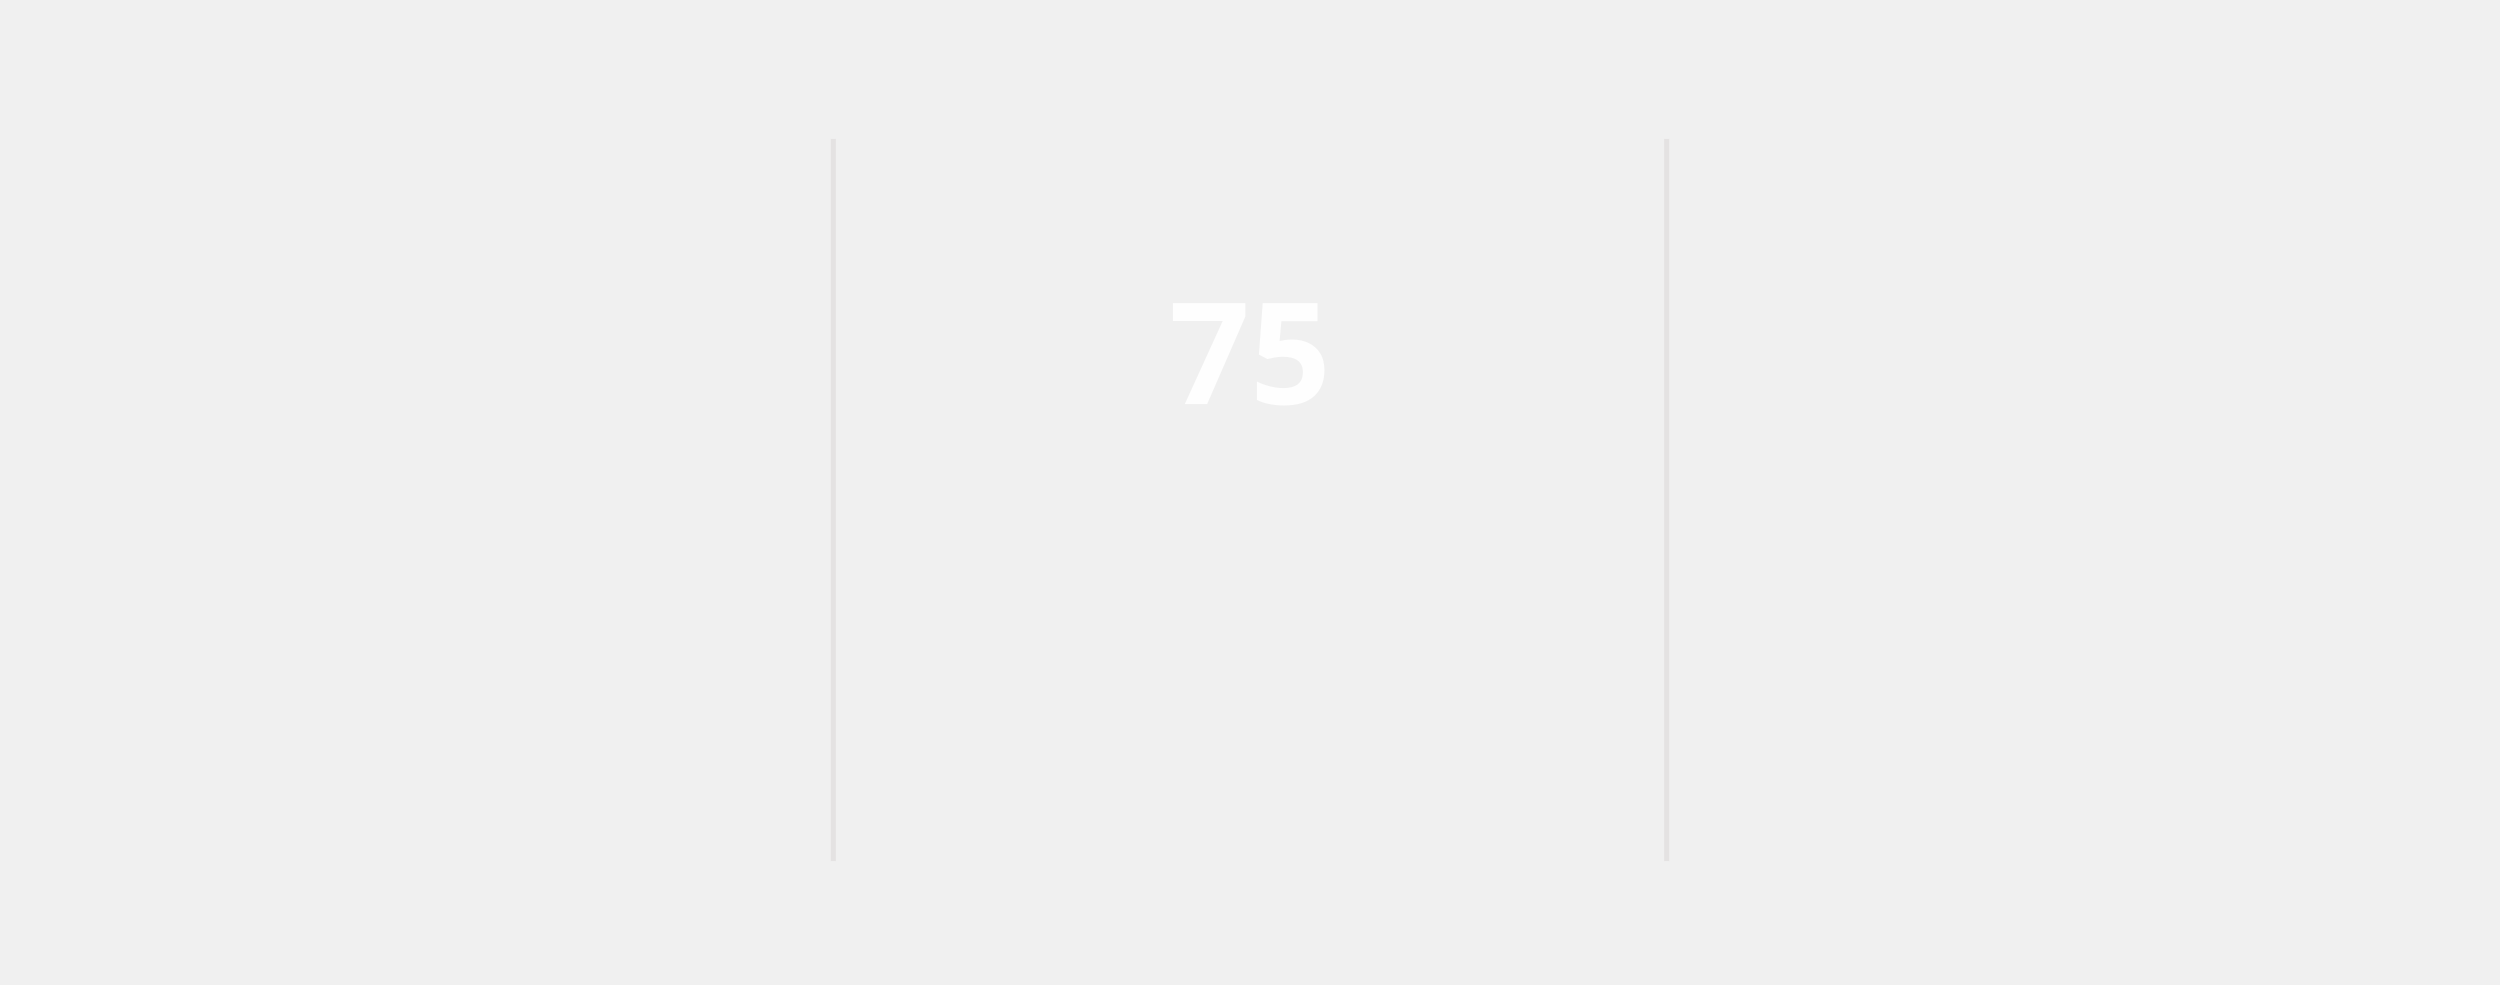
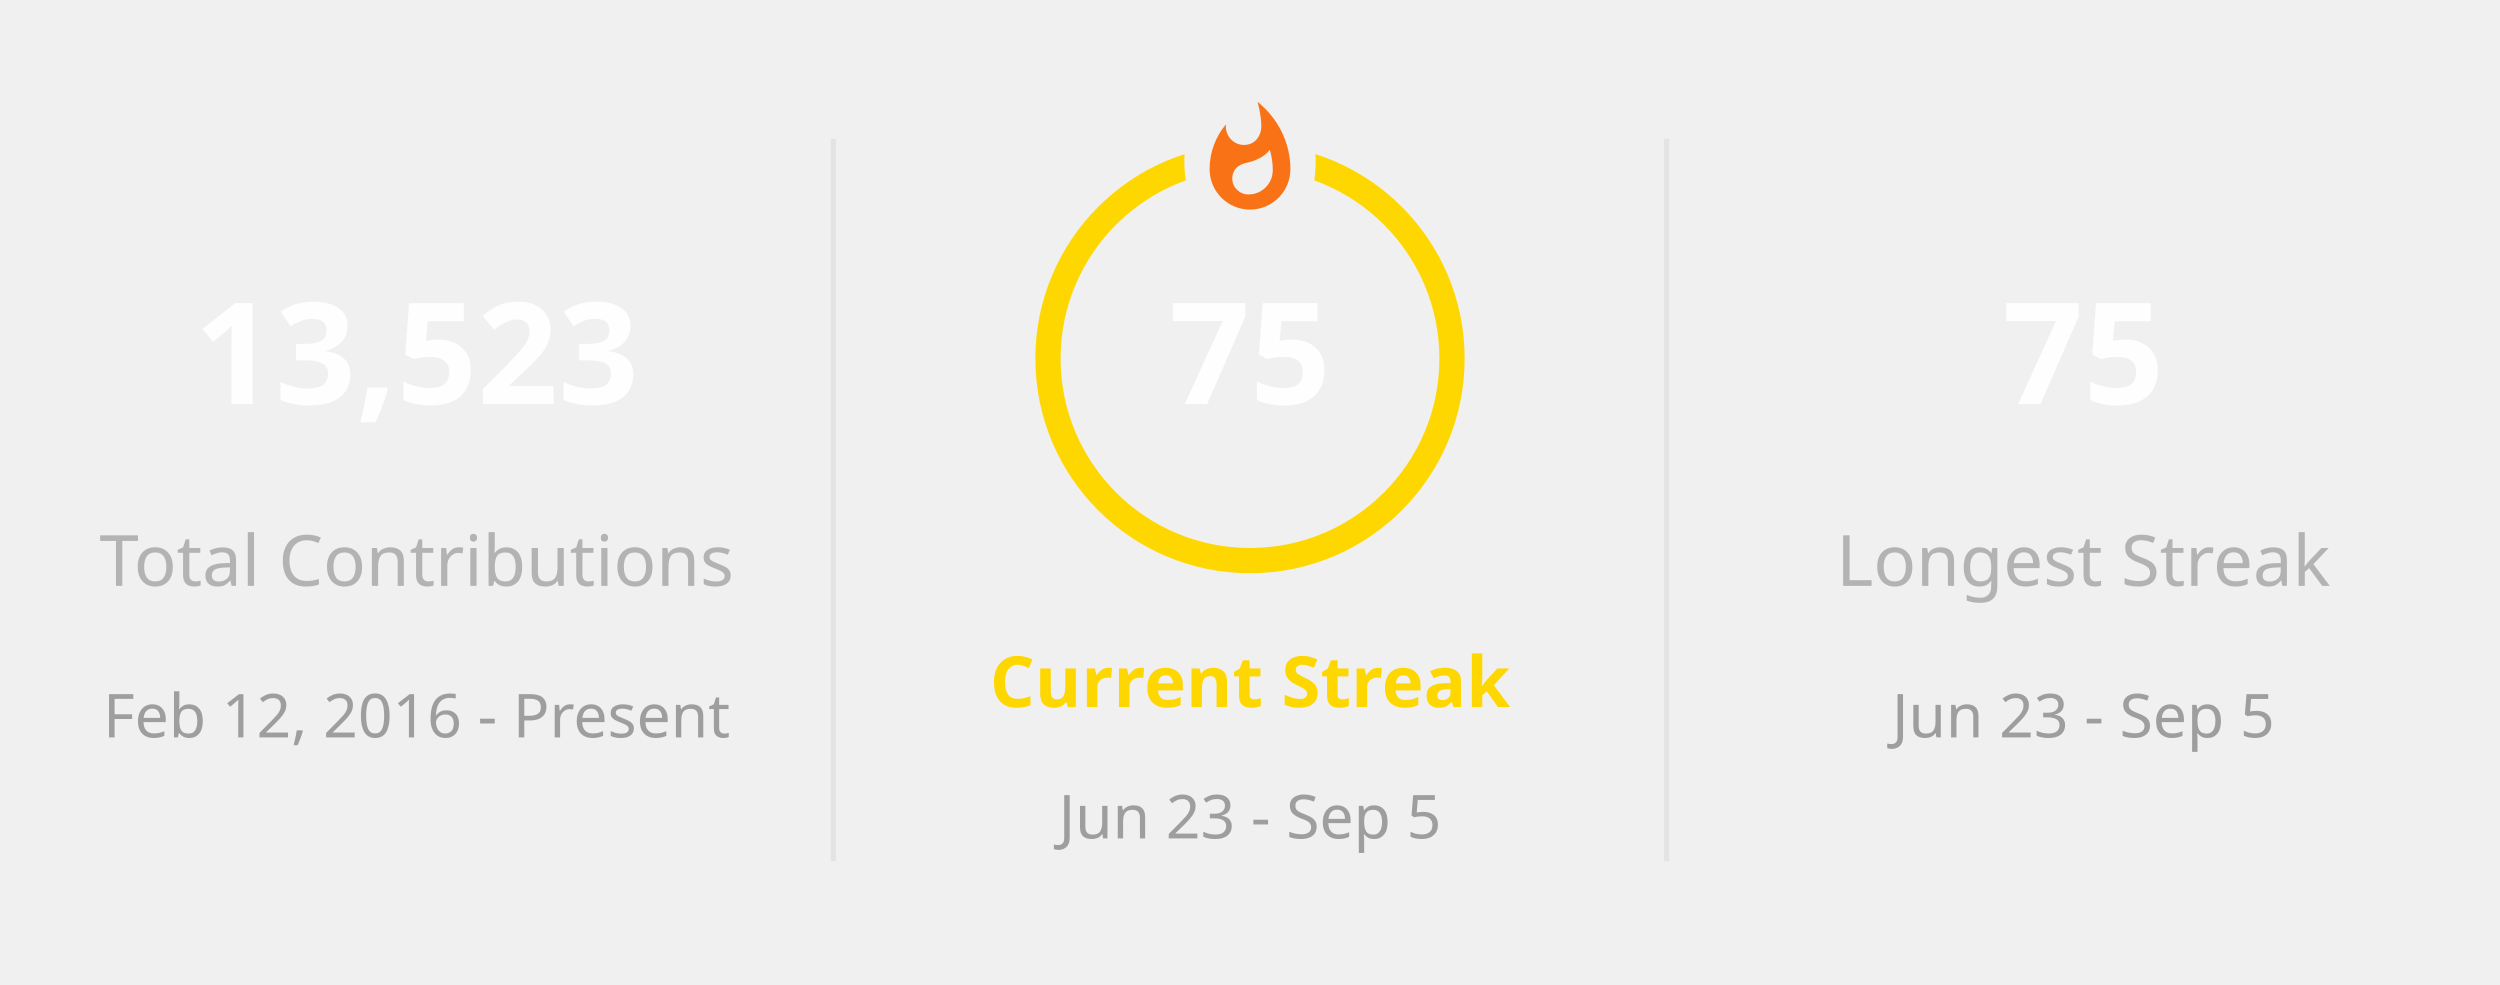
<svg xmlns="http://www.w3.org/2000/svg" style="isolation: isolate" viewBox="0 0 495 195" width="495px" height="195px" direction="ltr">
  <style>
-             @keyframes currstreak {
-                 0% { font-size: 3px; opacity: 0.2; }
+             
                80% { font-size: 34px; opacity: 1; }
                100% { font-size: 28px; opacity: 1; }
            }
-             @keyframes fadein {
-                 0% { opacity: 0; }
+             
                100% { opacity: 1; }
            }
        </style>
  <defs>
    <clipPath id="outer_rectangle">
      <rect width="495" height="195" rx="4.5" />
    </clipPath>
    <mask id="mask_out_ring_behind_fire">
      <rect width="495" height="195" fill="white" />
      <ellipse id="mask-ellipse" cx="247.5" cy="32" rx="13" ry="18" fill="black" />
    </mask>
  </defs>
  <g clip-path="url(#outer_rectangle)">
    <g style="isolation: isolate">
      <rect stroke="#000000" stroke-opacity="0" fill="#000000" fill-opacity="0" rx="4.5" x="0.5" y="0.5" width="494" height="194" />
    </g>
    <g style="isolation: isolate">
      <line x1="165" y1="28" x2="165" y2="170" vector-effect="non-scaling-stroke" stroke-width="1" stroke="#E4E2E2" stroke-linejoin="miter" stroke-linecap="square" stroke-miterlimit="3" />
      <line x1="330" y1="28" x2="330" y2="170" vector-effect="non-scaling-stroke" stroke-width="1" stroke="#E4E2E2" stroke-linejoin="miter" stroke-linecap="square" stroke-miterlimit="3" />
    </g>
    <g style="isolation: isolate">
      <g transform="translate(82.5, 48)">
-         <text x="0" y="32" stroke-width="0" text-anchor="middle" fill="#FEFEFE" stroke="none" font-family="&quot;Segoe UI&quot;, Ubuntu, sans-serif" font-weight="700" font-size="28px" font-style="normal" style="opacity: 0; animation: fadein 0.5s linear forwards 0.6s">
+         <text x="0" y="32" stroke-width="0" text-anchor="middle" fill="#FEFEFE" stroke="none" font-family="&quot;Segoe UI&quot;, Ubuntu, sans-serif" font-weight="700" font-size="28px" font-style="normal" style="opacity: 1; ">
                        13,523
                    </text>
      </g>
      <g transform="translate(82.5, 84)">
-         <text x="0" y="32" stroke-width="0" text-anchor="middle" fill="#b3b3b3" stroke="none" font-family="&quot;Segoe UI&quot;, Ubuntu, sans-serif" font-weight="400" font-size="14px" font-style="normal" style="opacity: 0; animation: fadein 0.5s linear forwards 0.7s">
+         <text x="0" y="32" stroke-width="0" text-anchor="middle" fill="#b3b3b3" stroke="none" font-family="&quot;Segoe UI&quot;, Ubuntu, sans-serif" font-weight="400" font-size="14px" font-style="normal" style="opacity: 1; ">
                        Total Contributions
                    </text>
      </g>
      <g transform="translate(82.5, 114)">
-         <text x="0" y="32" stroke-width="0" text-anchor="middle" fill="#9E9E9E" stroke="none" font-family="&quot;Segoe UI&quot;, Ubuntu, sans-serif" font-weight="400" font-size="12px" font-style="normal" style="opacity: 0; animation: fadein 0.5s linear forwards 0.8s">
+         <text x="0" y="32" stroke-width="0" text-anchor="middle" fill="#9E9E9E" stroke="none" font-family="&quot;Segoe UI&quot;, Ubuntu, sans-serif" font-weight="400" font-size="12px" font-style="normal" style="opacity: 1; ">
                        Feb 12, 2016 - Present
                    </text>
      </g>
    </g>
    <g style="isolation: isolate">
      <g transform="translate(247.5, 108)">
-         <text x="0" y="32" stroke-width="0" text-anchor="middle" fill="#ffd700" stroke="none" font-family="&quot;Segoe UI&quot;, Ubuntu, sans-serif" font-weight="700" font-size="14px" font-style="normal" style="opacity: 0; animation: fadein 0.5s linear forwards 0.9s">
+         <text x="0" y="32" stroke-width="0" text-anchor="middle" fill="#ffd700" stroke="none" font-family="&quot;Segoe UI&quot;, Ubuntu, sans-serif" font-weight="700" font-size="14px" font-style="normal" style="opacity: 1; ">
                        Current Streak
                    </text>
      </g>
      <g transform="translate(247.5, 145)">
-         <text x="0" y="21" stroke-width="0" text-anchor="middle" fill="#9E9E9E" stroke="none" font-family="&quot;Segoe UI&quot;, Ubuntu, sans-serif" font-weight="400" font-size="12px" font-style="normal" style="opacity: 0; animation: fadein 0.5s linear forwards 0.9s">
+         <text x="0" y="21" stroke-width="0" text-anchor="middle" fill="#9E9E9E" stroke="none" font-family="&quot;Segoe UI&quot;, Ubuntu, sans-serif" font-weight="400" font-size="12px" font-style="normal" style="opacity: 1; ">
                        Jun 23 - Sep 5
                    </text>
      </g>
      <g mask="url(#mask_out_ring_behind_fire)">
-         <circle cx="247.5" cy="71" r="40" fill="none" stroke="#ffd700" stroke-width="5" style="opacity: 0; animation: fadein 0.5s linear forwards 0.4s" />
+         <circle cx="247.5" cy="71" r="40" fill="none" stroke="#ffd700" stroke-width="5" style="opacity: 1; " />
      </g>
-       <g transform="translate(247.5, 19.5)" stroke-opacity="0" style="opacity: 0; animation: fadein 0.5s linear forwards 0.6s">
+       <g transform="translate(247.5, 19.5)" stroke-opacity="0" style="opacity: 1; ">
        <path d="M -12 -0.5 L 15 -0.5 L 15 23.5 L -12 23.5 L -12 -0.5 Z" fill="none" />
        <path d="M 1.5 0.67 C 1.5 0.67 2.24 3.32 2.24 5.47 C 2.24 7.53 0.89 9.2 -1.17 9.2 C -3.23 9.2 -4.79 7.53 -4.79 5.47 L -4.76 5.11 C -6.78 7.51 -8 10.62 -8 13.99 C -8 18.41 -4.42 22 0 22 C 4.42 22 8 18.41 8 13.99 C 8 8.6 5.41 3.79 1.5 0.67 Z M -0.29 19 C -2.07 19 -3.51 17.6 -3.51 15.86 C -3.51 14.24 -2.46 13.1 -0.7 12.74 C 1.07 12.38 2.9 11.53 3.92 10.16 C 4.31 11.45 4.51 12.81 4.51 14.2 C 4.51 16.85 2.36 19 -0.29 19 Z" fill="#f97316" stroke-opacity="0" />
      </g>
      <g transform="translate(247.5, 48)">
-         <text x="0" y="32" stroke-width="0" text-anchor="middle" fill="#FEFEFE" stroke="none" font-family="&quot;Segoe UI&quot;, Ubuntu, sans-serif" font-weight="700" font-size="28px" font-style="normal" style="animation: currstreak 0.6s linear forwards">
+         <text x="0" y="32" stroke-width="0" text-anchor="middle" fill="#FEFEFE" stroke="none" font-family="&quot;Segoe UI&quot;, Ubuntu, sans-serif" font-weight="700" font-size="28px" font-style="normal">
                        75
                    </text>
      </g>
    </g>
    <g style="isolation: isolate">
      <g transform="translate(412.5, 48)">
-         <text x="0" y="32" stroke-width="0" text-anchor="middle" fill="#FEFEFE" stroke="none" font-family="&quot;Segoe UI&quot;, Ubuntu, sans-serif" font-weight="700" font-size="28px" font-style="normal" style="opacity: 0; animation: fadein 0.5s linear forwards 1.2s">
+         <text x="0" y="32" stroke-width="0" text-anchor="middle" fill="#FEFEFE" stroke="none" font-family="&quot;Segoe UI&quot;, Ubuntu, sans-serif" font-weight="700" font-size="28px" font-style="normal" style="opacity: 1; ">
                        75
                    </text>
      </g>
      <g transform="translate(412.5, 84)">
-         <text x="0" y="32" stroke-width="0" text-anchor="middle" fill="#b3b3b3" stroke="none" font-family="&quot;Segoe UI&quot;, Ubuntu, sans-serif" font-weight="400" font-size="14px" font-style="normal" style="opacity: 0; animation: fadein 0.5s linear forwards 1.3s">
+         <text x="0" y="32" stroke-width="0" text-anchor="middle" fill="#b3b3b3" stroke="none" font-family="&quot;Segoe UI&quot;, Ubuntu, sans-serif" font-weight="400" font-size="14px" font-style="normal" style="opacity: 1; ">
                        Longest Streak
                    </text>
      </g>
      <g transform="translate(412.5, 114)">
-         <text x="0" y="32" stroke-width="0" text-anchor="middle" fill="#9E9E9E" stroke="none" font-family="&quot;Segoe UI&quot;, Ubuntu, sans-serif" font-weight="400" font-size="12px" font-style="normal" style="opacity: 0; animation: fadein 0.5s linear forwards 1.4s">
+         <text x="0" y="32" stroke-width="0" text-anchor="middle" fill="#9E9E9E" stroke="none" font-family="&quot;Segoe UI&quot;, Ubuntu, sans-serif" font-weight="400" font-size="12px" font-style="normal" style="opacity: 1; ">
                        Jun 23 - Sep 5
                    </text>
      </g>
    </g>
  </g>
</svg>
